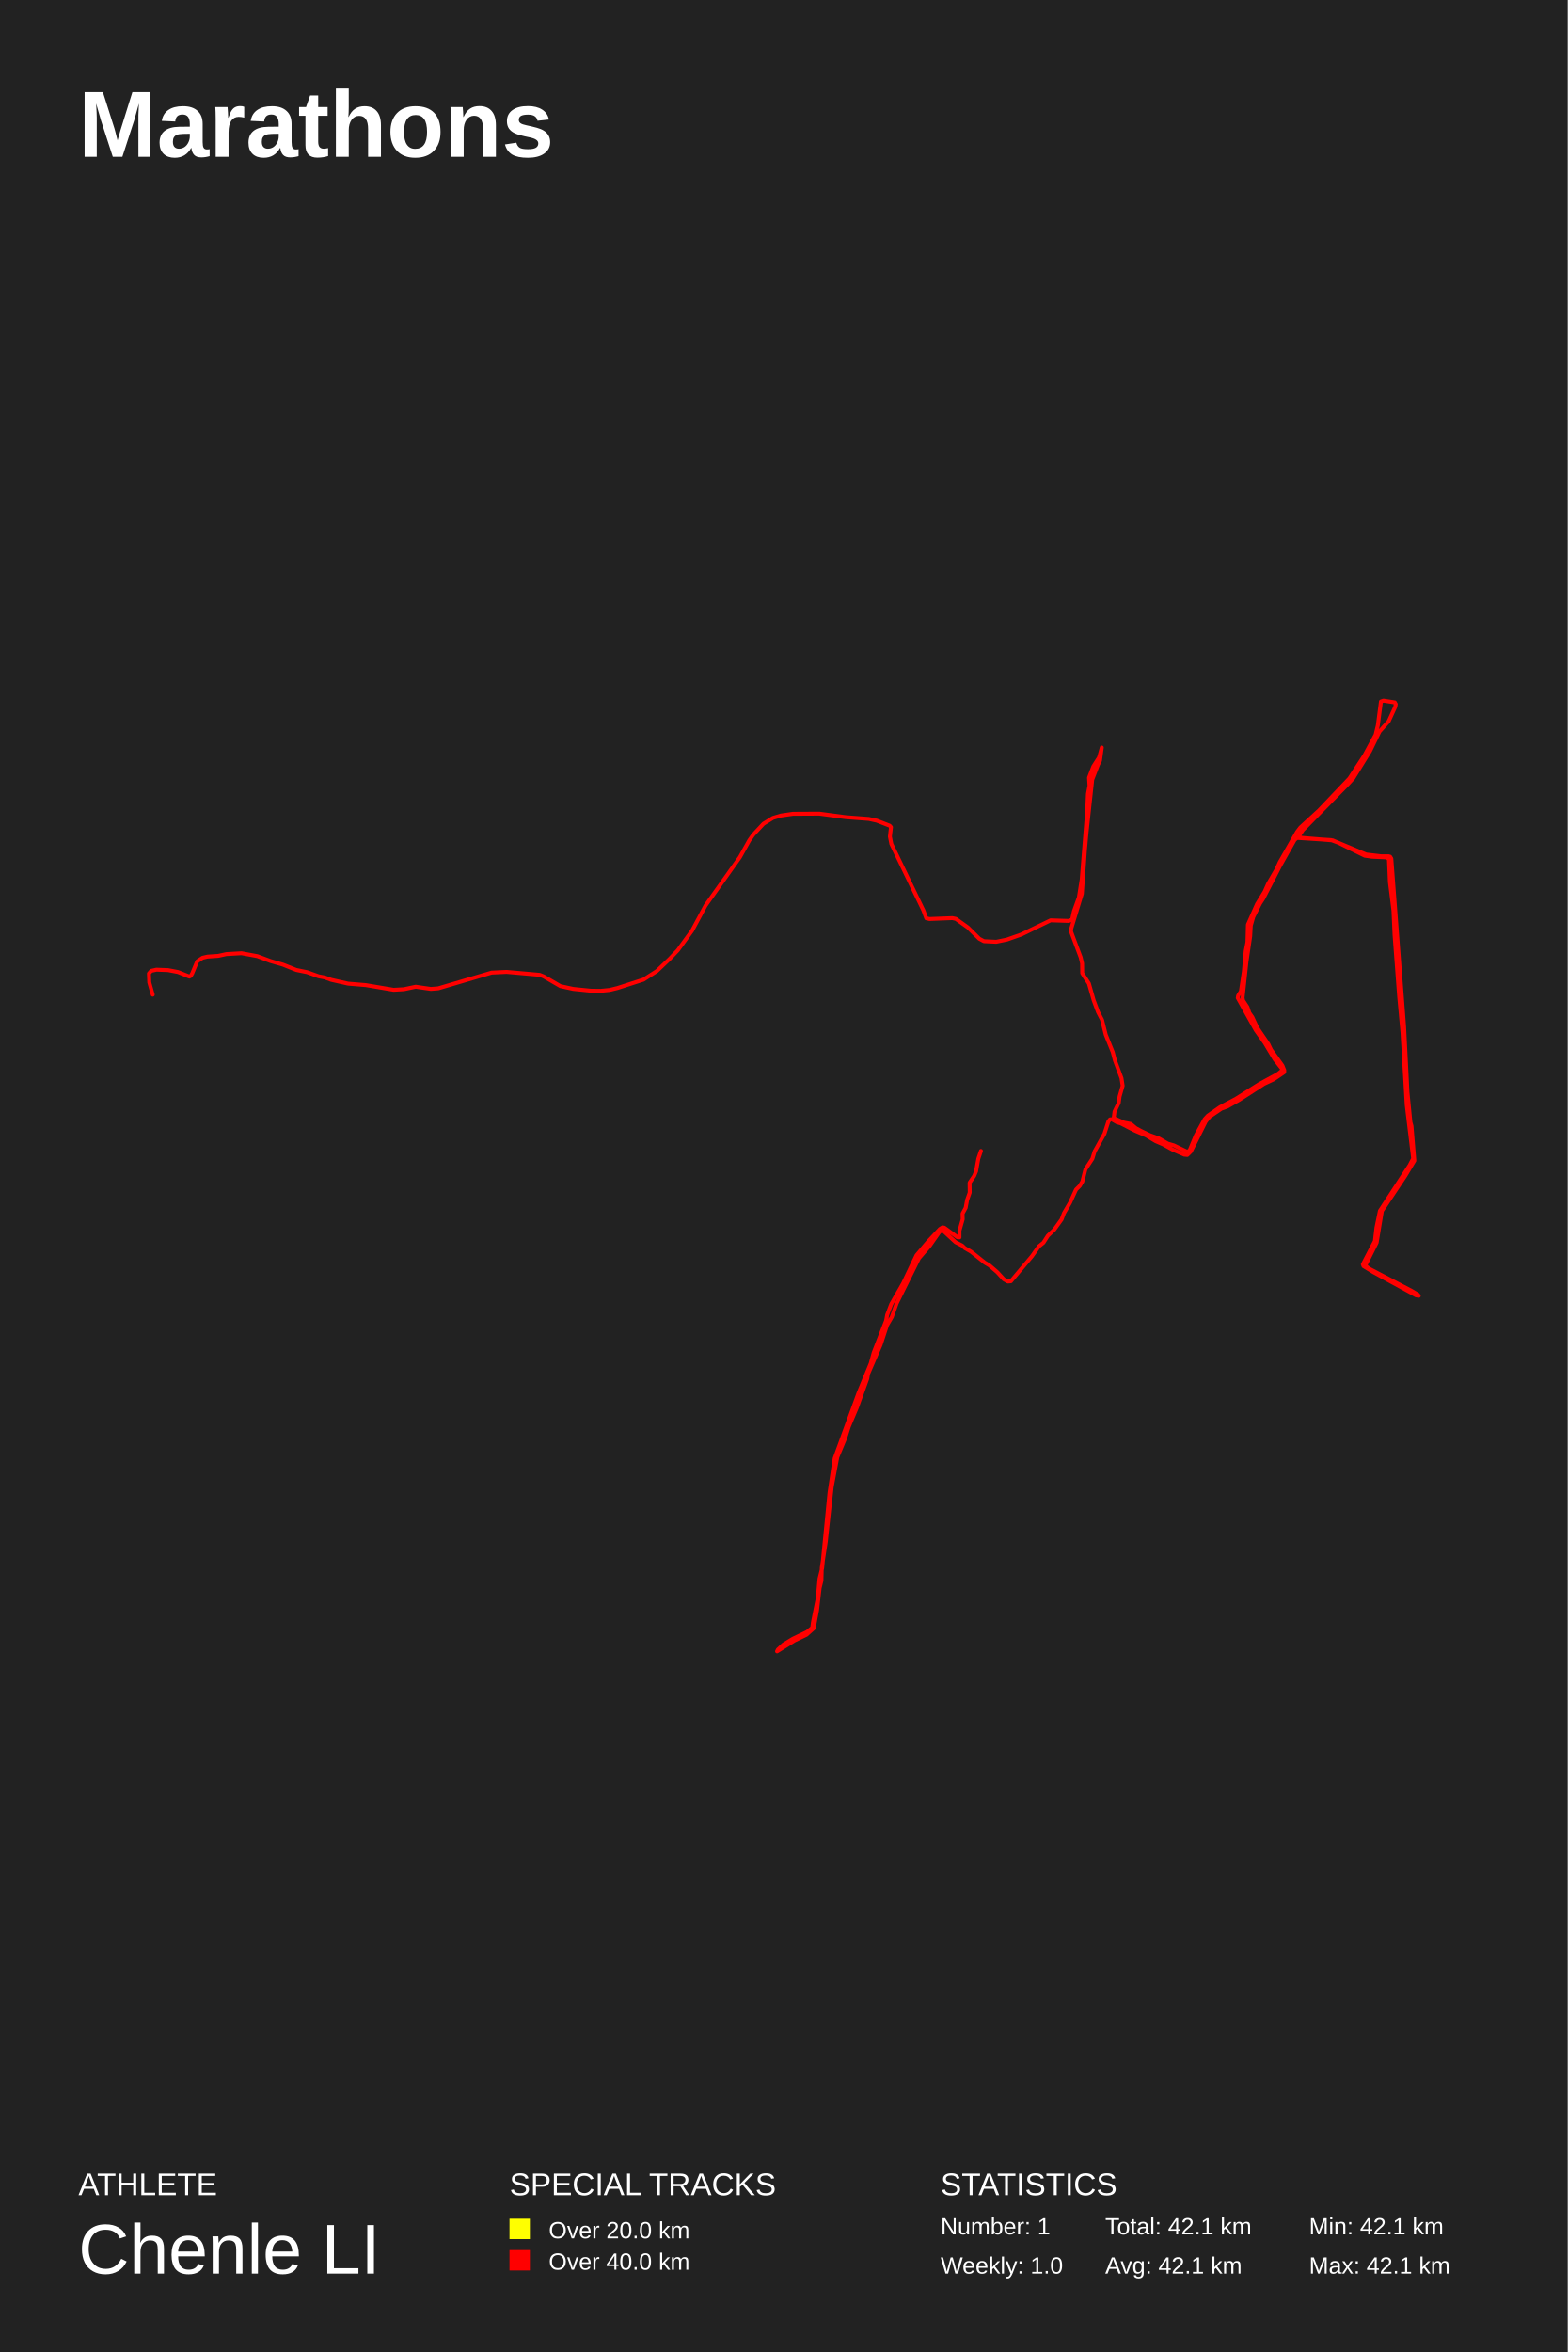
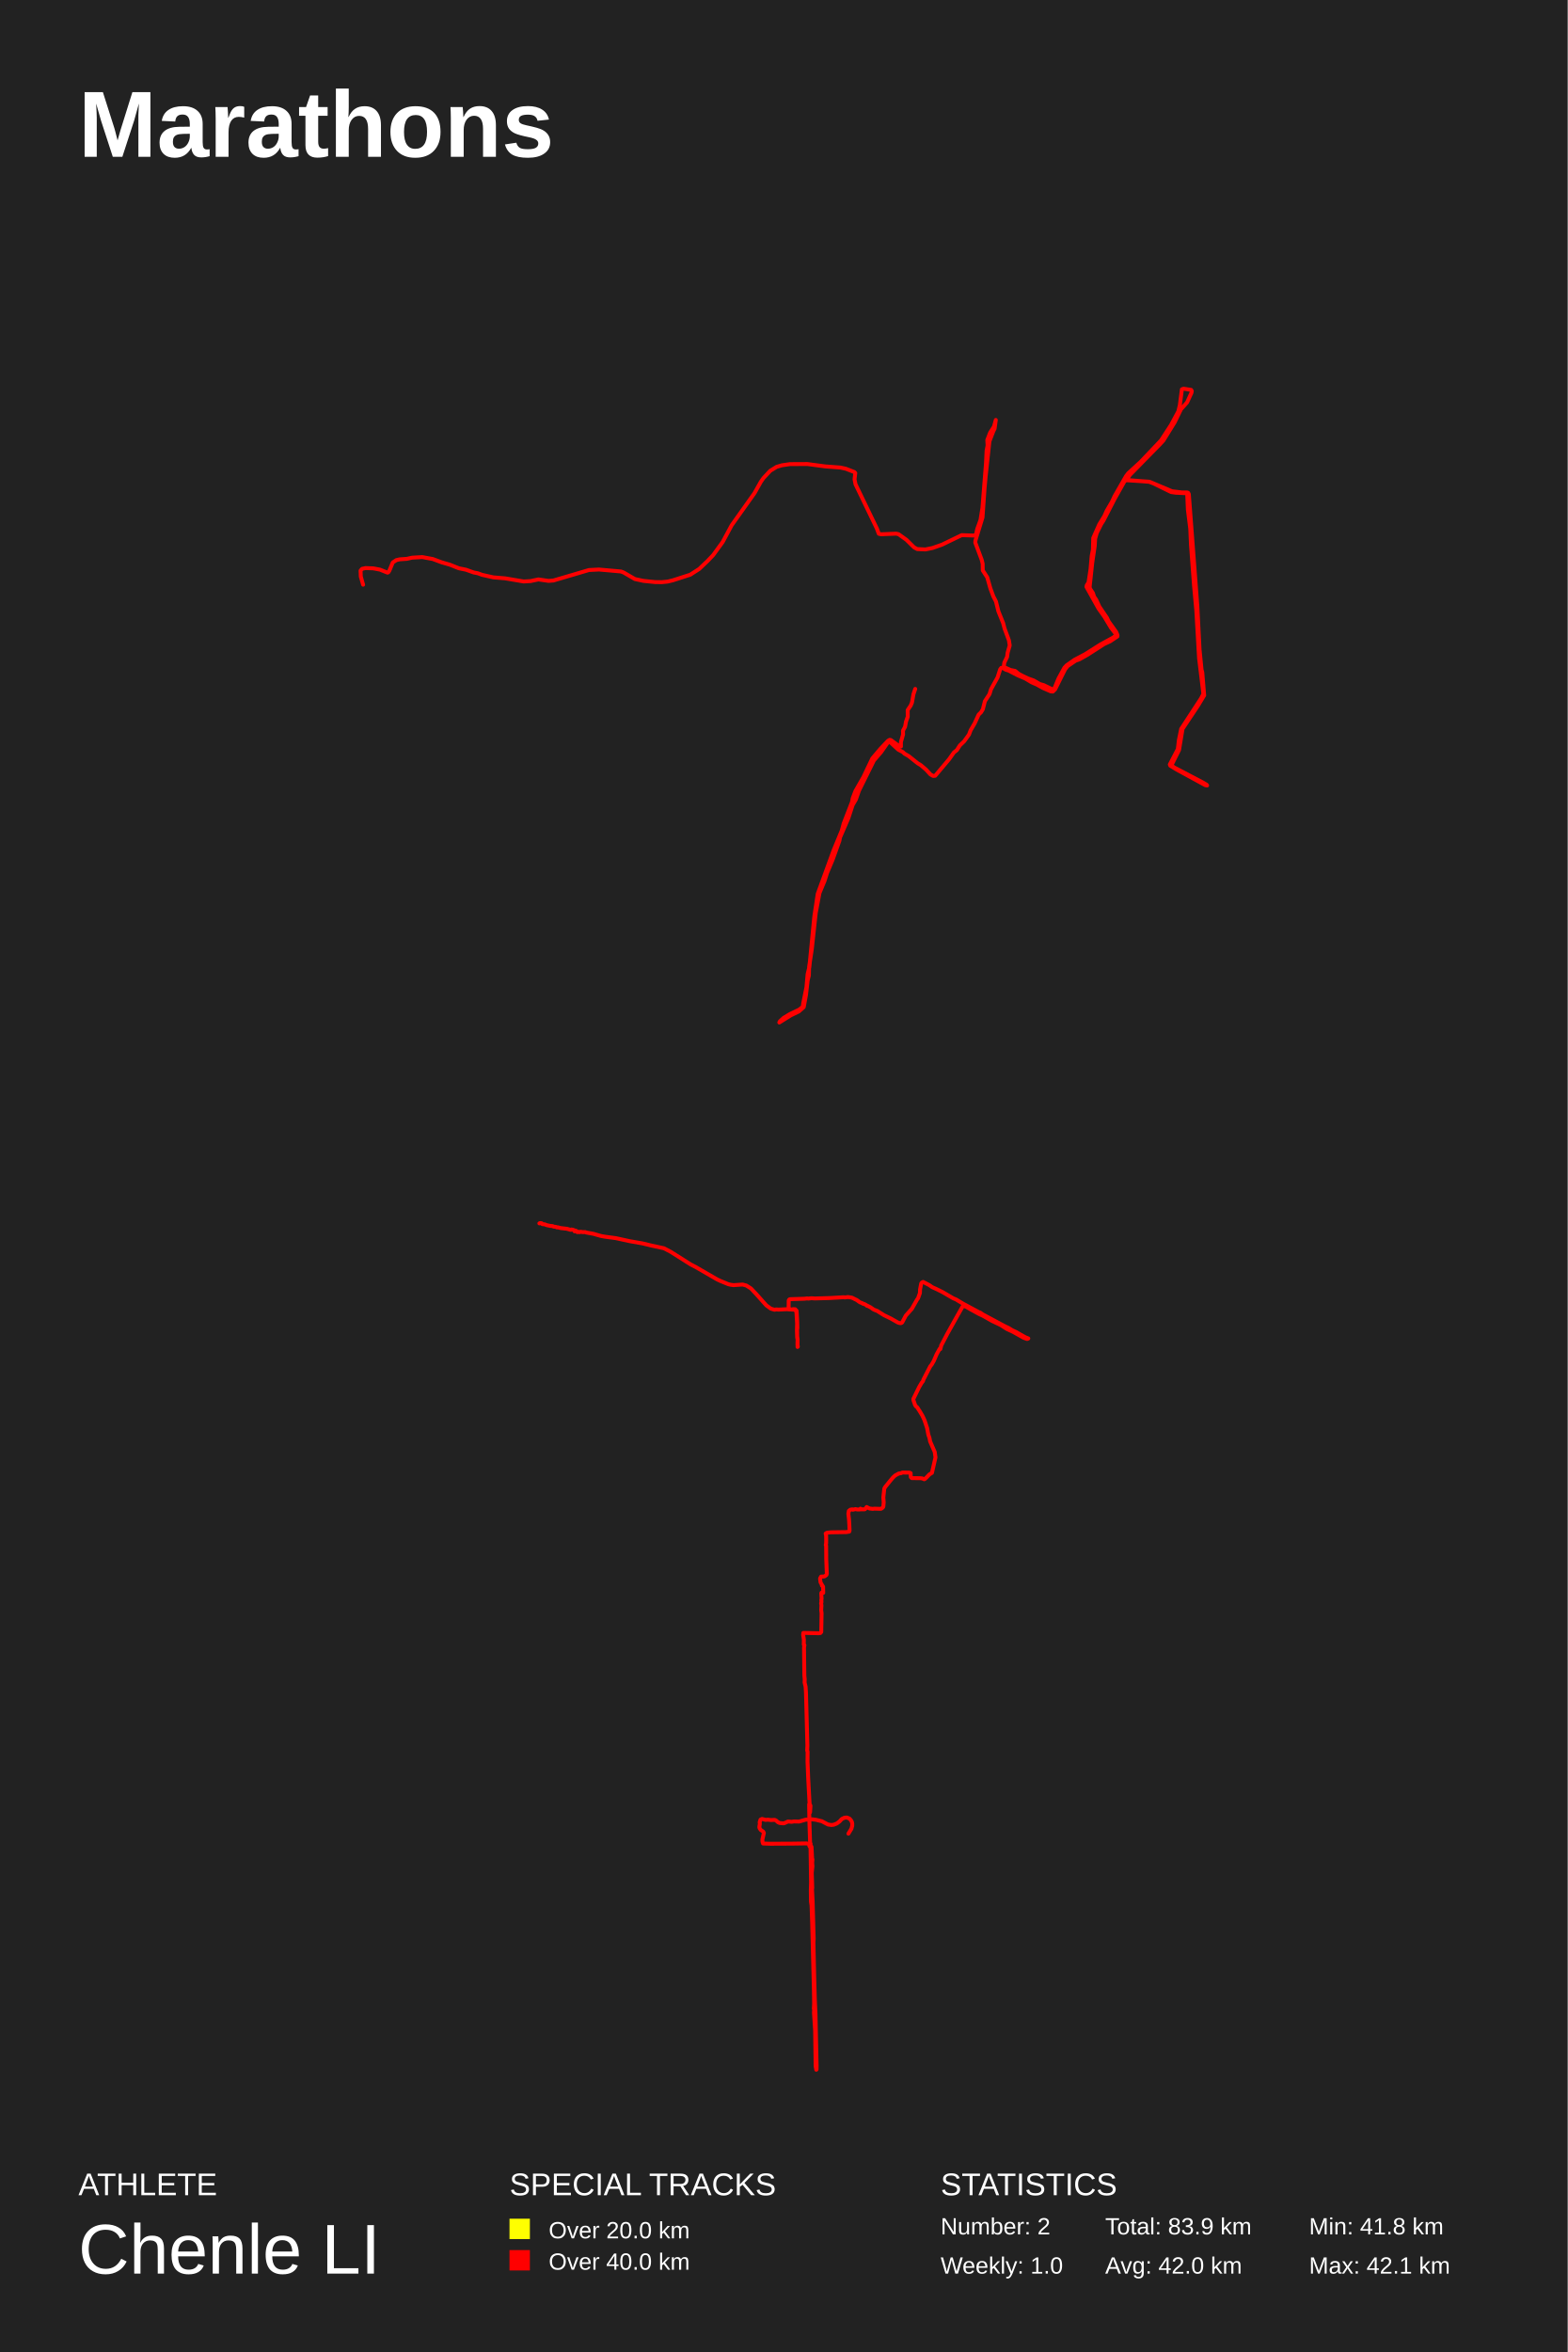
<svg xmlns="http://www.w3.org/2000/svg" baseProfile="full" height="300mm" version="1.1" viewBox="0,0,200,300" width="200mm">
  <defs />
  <rect fill="#222222" height="300" width="200" x="0" y="0" />
  <text fill="#FFFFFF" style="font-size:12px; font-family:Arial; font-weight:bold;" x="10" y="20">Marathons</text>
  <text fill="#FFFFFF" style="font-size:4px; font-family:Arial" x="10" y="280">ATHLETE</text>
  <text fill="#FFFFFF" style="font-size:9px; font-family:Arial" x="10" y="290">Chenle LI</text>
  <text fill="#FFFFFF" style="font-size:4px; font-family:Arial" x="65" y="280">SPECIAL TRACKS</text>
  <rect fill="yellow" height="2.6" width="2.6" x="65" y="283" />
  <text fill="#FFFFFF" style="font-size:3px; font-family:Arial" x="70" y="285.5">Over 20.0 km</text>
  <rect fill="red" height="2.6" width="2.6" x="65" y="287" />
  <text fill="#FFFFFF" style="font-size:3px; font-family:Arial" x="70" y="289.5">Over 40.0 km</text>
  <text fill="#FFFFFF" style="font-size:4px; font-family:Arial" x="120" y="280">STATISTICS</text>
-   <text fill="#FFFFFF" style="font-size:3px; font-family:Arial" x="120" y="285">Number: 1</text>
+   <text fill="#FFFFFF" style="font-size:3px; font-family:Arial" x="120" y="285">Number: 2</text>
  <text fill="#FFFFFF" style="font-size:3px; font-family:Arial" x="120" y="290">Weekly: 1.0</text>
-   <text fill="#FFFFFF" style="font-size:3px; font-family:Arial" x="141" y="285">Total: 42.1 km</text>
-   <text fill="#FFFFFF" style="font-size:3px; font-family:Arial" x="141" y="290">Avg: 42.1 km</text>
-   <text fill="#FFFFFF" style="font-size:3px; font-family:Arial" x="167" y="285">Min: 42.1 km</text>
+   <text fill="#FFFFFF" style="font-size:3px; font-family:Arial" x="141" y="285">Total: 83.9 km</text>
+   <text fill="#FFFFFF" style="font-size:3px; font-family:Arial" x="141" y="290">Avg: 42.0 km</text>
+   <text fill="#FFFFFF" style="font-size:3px; font-family:Arial" x="167" y="285">Min: 41.8 km</text>
  <text fill="#FFFFFF" style="font-size:3px; font-family:Arial" x="167" y="290">Max: 42.1 km</text>
-   <polyline fill="none" points="19.487,126.871 19.046,125.315 19.0,124.172 19.289,123.835 19.959,123.685 21.435,123.741 22.714,123.985 24.16,124.566 24.342,124.472 24.525,124.153 25.164,122.617 25.834,122.167 26.473,122.017 27.843,121.923 28.862,121.699 30.811,121.586 32.835,121.961 34.494,122.579 36.107,123.048 37.797,123.722 39.182,124.004 40.643,124.528 41.434,124.678 42.241,124.978 44.402,125.465 46.67,125.653 50.216,126.252 51.525,126.177 53.032,125.859 54.964,126.14 55.908,126.065 62.711,124.06 64.614,123.966 68.845,124.341 69.362,124.547 71.493,125.784 73.137,126.14 75.359,126.365 76.622,126.383 77.764,126.271 78.768,126.027 82.086,124.959 83.806,123.854 85.419,122.317 86.47,121.211 88.296,118.7 90.016,115.495 94.384,109.348 95.601,107.174 96.089,106.481 97.397,105.075 98.615,104.325 99.62,104.025 101.157,103.801 104.52,103.782 107.884,104.232 110.837,104.457 111.856,104.681 113.5,105.319 113.667,105.506 113.53,106.706 113.713,107.643 117.807,116.133 118.172,117.126 118.568,117.22 121.49,117.107 121.947,117.201 123.469,118.288 124.93,119.731 125.524,120.049 127.091,120.124 128.461,119.843 130.272,119.206 134.032,117.388 136.345,117.463 136.771,117.294 136.999,116.245 137.639,114.465 138.004,112.159 138.689,103.557 138.795,101.252 138.993,100.221 138.932,99.19 139.48,97.765 140.211,96.622 140.561,95.347 140.333,97.016 140.074,97.54 139.343,99.433 138.613,106.2 138.4,108.561 138.019,113.996 136.665,118.438 136.634,118.812 137.867,122.111 138.05,122.879 138.065,124.135 138.917,125.447 139.526,127.583 140.089,129.101 140.591,130.075 141.063,131.968 141.961,134.198 142.235,135.247 143.072,137.514 143.224,138.489 142.829,139.875 142.722,140.681 142.189,141.787 142.083,142.611 143.392,143.192 144.259,143.361 144.914,143.904 145.538,144.241 146.664,144.785 147.821,145.197 148.977,145.871 149.754,146.096 151.504,146.939 151.793,146.677 152.569,144.803 153.68,142.761 154.091,142.311 155.644,141.225 157.638,140.175 160.605,138.301 163.01,136.99 163.573,136.54 163.558,136.334 162.599,135.097 161.351,133.017 160.21,131.406 157.911,127.283 157.957,127.002 158.307,126.44 158.688,123.91 158.916,121.342 159.144,120.162 159.205,117.932 160.362,115.327 161.336,113.734 161.777,112.74 162.812,110.96 163.269,109.967 165.476,106.106 165.887,105.562 168.276,103.369 172.157,99.284 174.09,96.322 175.49,93.717 175.78,92.517 176.175,89.481 176.495,89.368 177.941,89.593 178.063,89.818 178.002,90.155 177.165,91.992 175.993,93.304 174.775,95.816 172.629,99.284 171.975,99.996 166.206,105.881 165.734,106.593 165.795,106.781 166.13,106.874 170.026,107.193 174.288,108.992 176.191,109.217 177.149,109.217 177.347,109.273 177.499,109.517 179.128,130.956 179.554,139.276 179.935,143.136 180.072,143.623 180.437,148.045 179.28,149.975 176.297,154.453 175.627,158.5 174.227,161.31 174.303,161.535 174.699,161.835 180.102,164.664 180.893,165.132 181.0,165.282 180.65,165.226 175.216,162.266 173.953,161.497 173.862,161.273 175.399,158.312 175.597,156.589 176.038,154.453 179.828,148.645 180.285,147.764 179.463,140.962 178.93,131.762 178.504,127.152 177.91,119.244 177.773,116.17 177.317,112.497 177.195,109.611 176.967,109.367 175.019,109.273 174.105,109.142 170.742,107.493 169.829,107.155 165.476,106.874 165.171,107.118 163.315,110.416 161.169,114.596 160.742,115.252 159.89,116.957 159.57,118.063 159.494,119.431 159.023,122.636 158.52,127.283 158.581,127.602 159.144,128.464 159.388,129.194 159.768,129.738 160.392,131.087 161.808,133.167 162.158,133.898 163.604,135.922 163.847,136.521 163.832,136.765 162.462,137.683 161.26,138.245 158.094,140.288 156.557,141.15 155.826,141.412 154.304,142.442 153.817,143.061 151.915,146.883 151.474,147.314 151.078,147.277 149.571,146.621 148.384,145.965 147.425,145.553 146.207,144.822 144.762,144.204 142.981,143.286 142.509,143.155 141.824,142.761 141.611,142.78 141.398,143.061 140.896,144.616 139.648,146.865 139.359,147.801 138.476,149.15 138.08,150.706 137.745,151.268 137.273,151.736 136.512,153.404 135.736,154.734 135.432,155.54 134.488,156.851 133.682,157.619 133.118,158.5 132.54,158.968 131.642,160.242 128.963,163.427 128.568,163.465 128.05,163.165 127.228,162.266 126.224,161.404 125.63,161.048 123.895,159.661 123.089,159.193 122.754,158.874 121.917,158.444 120.349,157.001 120.136,156.963 119.862,157.113 118.614,158.893 117.229,160.504 114.383,166.256 113.774,167.98 113.165,169.029 112.343,171.539 110.745,175.248 110.639,175.848 109.315,179.538 108.28,181.992 107.793,183.528 106.818,185.87 106.103,189.673 105.342,196.678 104.84,199.956 104.794,201.623 104.566,202.541 104.231,205.406 103.805,207.691 102.877,208.515 101.355,209.246 99.132,210.632 99.239,210.407 99.954,209.752 101.126,209.04 102.953,208.16 103.622,207.616 103.714,206.923 104.322,203.889 104.551,201.361 104.886,200.012 105.829,190.366 106.484,186.02 109.528,177.684 111.08,173.918 111.461,172.532 113.043,168.448 113.18,167.717 113.698,166.35 115.22,163.689 116.924,160.111 118.462,158.294 119.908,156.757 120.242,156.551 120.471,156.589 122.145,157.807 122.404,157.825 122.404,156.963 122.815,155.521 122.799,154.79 123.195,154.059 123.378,153.066 123.713,152.111 123.697,150.855 124.276,149.994 124.519,149.413 124.808,147.801 125.143,146.808" stroke="red" stroke-linecap="round" stroke-linejoin="round" stroke-width="0.5" />
+   <polyline fill="none" points="46.325,74.58 46.03,73.544 46.0,72.781 46.193,72.557 46.639,72.457 47.623,72.494 48.476,72.657 49.44,73.044 49.561,72.981 49.683,72.769 50.109,71.745 50.556,71.445 50.982,71.345 51.895,71.282 52.575,71.132 53.874,71.057 55.223,71.307 56.329,71.72 57.405,72.032 58.531,72.482 59.454,72.669 60.428,73.019 60.956,73.119 61.494,73.319 62.935,73.643 64.446,73.768 66.811,74.168 67.683,74.118 68.688,73.906 69.976,74.093 70.605,74.043 75.141,72.707 76.409,72.644 79.23,72.894 79.575,73.031 80.995,73.856 82.091,74.093 83.573,74.243 84.415,74.256 85.176,74.181 85.846,74.018 88.057,73.306 89.204,72.569 90.28,71.545 90.98,70.808 92.197,69.133 93.344,66.997 96.256,62.899 97.068,61.449 97.392,60.987 98.265,60.05 99.077,59.55 99.746,59.35 100.771,59.2 103.014,59.188 105.256,59.488 107.224,59.638 107.904,59.788 109.0,60.212 109.112,60.337 109.02,61.137 109.142,61.762 111.871,67.422 112.115,68.084 112.379,68.146 114.327,68.071 114.631,68.134 115.646,68.859 116.62,69.821 117.016,70.033 118.061,70.083 118.974,69.895 120.182,69.471 122.688,68.259 124.23,68.309 124.514,68.196 124.666,67.497 125.092,66.31 125.336,64.773 125.793,59.038 125.864,57.501 125.995,56.814 125.955,56.127 126.32,55.177 126.807,54.415 127.041,53.565 126.888,54.677 126.716,55.027 126.229,56.289 125.742,60.8 125.6,62.374 125.346,65.997 124.443,68.958 124.423,69.208 125.245,71.407 125.366,71.919 125.377,72.756 125.945,73.631 126.351,75.055 126.726,76.067 127.061,76.717 127.375,77.979 127.974,79.465 128.157,80.165 128.715,81.676 128.816,82.326 128.552,83.25 128.481,83.787 128.126,84.524 128.055,85.074 128.928,85.461 129.506,85.574 129.943,85.936 130.359,86.161 131.109,86.523 131.88,86.798 132.652,87.248 133.169,87.398 134.336,87.96 134.529,87.785 135.046,86.536 135.787,85.174 136.061,84.874 137.096,84.15 138.425,83.45 140.404,82.201 142.007,81.326 142.382,81.027 142.372,80.889 141.733,80.065 140.901,78.678 140.14,77.604 138.608,74.855 138.638,74.668 138.871,74.293 139.125,72.607 139.277,70.895 139.43,70.108 139.47,68.621 140.241,66.884 140.891,65.822 141.185,65.16 141.875,63.973 142.179,63.311 143.651,60.737 143.924,60.375 145.517,58.913 148.105,56.189 149.393,54.215 150.327,52.478 150.52,51.678 150.784,49.654 150.997,49.579 151.961,49.729 152.042,49.879 152.001,50.104 151.443,51.328 150.662,52.203 149.85,53.877 148.419,56.189 147.983,56.664 144.138,60.587 143.823,61.062 143.864,61.187 144.087,61.25 146.684,61.462 149.525,62.661 150.794,62.811 151.433,62.811 151.565,62.849 151.666,63.011 152.752,77.304 153.036,82.851 153.29,85.424 153.381,85.749 153.625,88.697 152.853,89.983 150.865,92.969 150.418,95.667 149.485,97.54 149.536,97.69 149.799,97.89 153.401,99.776 153.929,100.088 154.0,100.188 153.767,100.15 150.144,98.177 149.302,97.665 149.241,97.515 150.266,95.542 150.398,94.392 150.692,92.969 153.219,89.096 153.523,88.509 152.975,83.975 152.62,77.841 152.336,74.768 151.94,69.496 151.849,67.447 151.545,64.998 151.463,63.074 151.311,62.911 150.012,62.849 149.404,62.761 147.161,61.662 146.552,61.437 143.651,61.25 143.448,61.412 142.21,63.611 140.779,66.397 140.495,66.834 139.927,67.971 139.714,68.709 139.663,69.621 139.348,71.757 139.014,74.855 139.054,75.068 139.43,75.642 139.592,76.13 139.846,76.492 140.262,77.391 141.205,78.778 141.439,79.265 142.402,80.614 142.565,81.014 142.555,81.177 141.641,81.789 140.84,82.163 138.729,83.525 137.705,84.1 137.218,84.275 136.203,84.962 135.878,85.374 134.61,87.922 134.316,88.209 134.052,88.184 133.047,87.747 132.256,87.31 131.617,87.035 130.805,86.548 129.841,86.136 128.654,85.524 128.339,85.436 127.883,85.174 127.741,85.187 127.599,85.374 127.264,86.411 126.432,87.91 126.239,88.534 125.651,89.434 125.387,90.47 125.163,90.845 124.849,91.157 124.342,92.269 123.824,93.156 123.621,93.693 122.992,94.567 122.454,95.079 122.079,95.667 121.693,95.979 121.095,96.828 119.309,98.951 119.045,98.976 118.7,98.777 118.152,98.177 117.483,97.603 117.087,97.365 115.93,96.441 115.392,96.129 115.169,95.916 114.611,95.629 113.566,94.667 113.424,94.642 113.241,94.742 112.409,95.929 111.486,97.003 109.589,100.837 109.183,101.986 108.777,102.686 108.229,104.359 107.163,106.832 107.092,107.232 106.21,109.692 105.52,111.328 105.195,112.352 104.546,113.913 104.069,116.448 103.561,121.119 103.227,123.304 103.196,124.415 103.044,125.027 102.821,126.938 102.537,128.461 101.918,129.01 100.903,129.497 99.422,130.421 99.493,130.271 99.97,129.834 100.751,129.36 101.968,128.773 102.415,128.411 102.476,127.949 102.882,125.926 103.034,124.24 103.257,123.341 103.886,116.91 104.322,114.013 106.352,108.456 107.387,105.946 107.64,105.021 108.696,102.299 108.787,101.812 109.132,100.9 110.147,99.126 111.283,96.741 112.308,95.529 113.272,94.505 113.495,94.367 113.647,94.392 114.763,95.204 114.936,95.217 114.936,94.642 115.21,93.681 115.2,93.193 115.463,92.706 115.585,92.044 115.808,91.407 115.798,90.57 116.184,89.996 116.346,89.608 116.539,88.534 116.762,87.872" stroke="red" stroke-linecap="round" stroke-linejoin="round" stroke-width="0.5" />
+   <polyline fill="none" points="68.811,156.043 68.915,156.0 69.104,156.028 69.135,156.099 69.214,156.142 69.477,156.163 69.728,156.263 70.186,156.362 70.504,156.391 70.62,156.455 70.907,156.49 71.06,156.561 71.151,156.54 71.518,156.639 72.331,156.732 72.765,156.86 72.881,156.86 72.911,156.824 73.101,156.86 73.229,156.909 73.302,157.059 73.364,156.952 73.529,157.009 73.577,157.108 73.657,157.158 73.785,157.115 73.828,157.158 73.938,157.13 73.981,157.158 74.072,157.108 74.329,157.158 74.647,157.151 74.787,157.208 75.68,157.371 76.688,157.655 77.171,157.741 78.552,157.925 80.348,158.316 81.943,158.593 83.092,158.87 84.705,159.218 85.573,159.673 88.103,161.272 88.732,161.598 91.488,163.19 91.909,163.389 92.918,163.801 93.217,163.872 93.59,163.921 94.733,163.843 95.215,163.971 95.802,164.34 96.511,165.094 97.757,166.493 98.338,166.919 98.815,167.061 99.01,167.019 99.34,167.04 100.422,166.99 100.721,167.026 101.173,167.012 101.436,167.104 101.601,167.281 101.693,168.844 101.668,169.69 101.699,170.592 101.754,170.904 101.748,171.806 101.784,171.764 101.735,171.508 101.754,170.819 101.705,170.464 101.693,169.54 101.723,169.42 101.705,168.56 101.625,167.189 101.448,166.997 101.161,166.983 101.063,167.047 100.721,166.976 100.611,166.798 100.623,165.875 100.678,165.768 100.77,165.712 102.621,165.655 102.976,165.612 103.116,165.64 103.508,165.591 103.978,165.619 105.805,165.569 107.638,165.463 107.754,165.491 108.182,165.442 108.671,165.513 109.307,165.825 109.716,166.116 110.009,166.223 110.083,166.294 110.229,166.315 110.541,166.479 110.614,166.564 110.688,166.557 111.079,166.763 111.403,166.997 111.592,167.09 111.91,167.21 112.784,167.757 113.621,168.162 114.537,168.681 114.739,168.752 114.934,168.773 115.087,168.695 115.558,167.807 116.322,166.948 116.982,165.79 117.128,165.584 117.36,164.93 117.379,164.454 117.525,163.701 117.599,163.595 117.764,163.509 118.558,163.921 118.937,164.184 119.408,164.39 120.214,164.788 121.62,165.605 121.943,165.733 122.793,166.244 124.877,167.367 125.072,167.438 125.372,167.651 128.158,169.143 128.69,169.398 129.142,169.675 129.594,169.881 130.786,170.556 131.189,170.72 131.128,170.769 131.006,170.783 130.59,170.634 129.233,169.874 128.439,169.505 127.675,169.015 126.563,168.489 125.439,167.85 124.852,167.573 123.856,167.026 123.294,166.699 122.939,166.564 122.799,166.656 122.212,167.693 120.868,170.102 120.061,171.65 120.08,171.622 119.964,172.076 119.921,171.998 119.866,172.062 119.493,172.737 119.126,173.589 118.858,174.058 118.674,174.285 117.819,175.947 117.745,176.175 117.58,176.381 117.269,176.906 116.529,178.426 116.529,178.582 116.731,179.179 116.841,179.364 117.024,179.52 117.367,180.053 117.69,180.599 117.941,181.139 118.277,182.155 118.436,183 118.583,183.419 118.662,183.852 119.249,185.202 119.346,185.89 118.894,187.865 118.564,188.071 118.222,188.433 117.996,188.646 117.904,188.681 117.642,188.568 117.403,188.546 116.322,188.532 116.193,188.404 116.175,187.9 116.034,187.836 115.118,187.822 114.965,187.9 114.66,187.95 114.213,188.191 113.92,188.461 113.596,188.845 112.936,189.661 112.814,189.867 112.692,191.01 112.741,191.635 112.692,192.175 112.619,192.296 112.429,192.438 112.301,192.452 111.537,192.431 111.341,192.459 110.926,192.409 110.565,192.225 110.388,192.473 110.309,192.516 109.85,192.516 109.771,192.431 109.734,192.523 109.643,192.537 109.386,192.537 109.135,192.488 108.799,192.566 108.757,192.516 108.482,192.559 108.292,192.715 108.231,193.084 108.311,193.766 108.353,194.476 108.384,195.228 108.347,195.356 107.987,195.42 106.007,195.449 105.487,195.505 105.335,195.605 105.396,195.889 105.402,196.485 105.396,196.833 105.353,197.075 105.396,197.139 105.408,198.885 105.481,200.696 105.451,200.859 105.359,200.951 105.17,201.079 104.748,201.1 104.62,201.342 104.681,201.825 104.901,202.222 104.852,202.251 104.931,202.265 105.005,202.364 105.023,203.167 104.803,203.145 104.772,203.245 104.815,203.948 104.779,204.068 104.803,204.359 104.754,204.473 104.797,204.778 104.766,205.396 104.815,205.758 104.772,208.165 104.662,208.293 104.442,208.321 102.487,208.278 102.463,208.513 102.554,209.13 102.548,209.783 102.585,209.776 102.621,209.84 102.573,210.145 102.615,213.709 102.664,214.22 102.646,214.596 102.774,215.129 102.823,215.86 103.006,222.653 102.976,223.292 103.025,223.363 103.031,223.533 103.019,224.655 103.11,226.869 103.343,231.17 103.398,230.325 103.263,230.056 103.226,230.134 103.257,232.277 103.349,235.024 103.416,235.194 103.275,235.343 103.257,235.464 103.404,235.684 103.471,240.112 103.44,241.105 103.459,242.56 103.532,243.028 103.611,245.199 103.838,253.99 103.862,255.594 103.825,256.218 103.868,256.296 103.844,256.729 103.99,258.999 104.057,263.553 104.137,264.0 104.174,263.95 104.18,263.468 104.039,256.92 103.96,255.21 103.88,252.465 103.776,247.718 103.807,247.321 103.673,242.524 103.593,240.999 103.624,240.793 103.563,238.863 103.648,238.04 103.611,237.642 103.648,237.16 103.605,237.06 103.532,235.556 103.385,235.357 103.068,235.165 102.89,235.13 101.149,235.158 98.277,235.173 97.348,235.144 97.275,234.924 97.262,234.626 97.452,233.796 97.372,233.625 97.042,233.398 96.896,233.171 96.871,233.044 96.939,232.625 96.914,232.419 97.024,232.093 97.22,232.007 97.666,232.128 97.953,232.1 98.362,232.149 98.821,232.128 98.998,232.199 99.23,232.412 99.444,232.518 99.908,232.568 100.043,232.554 100.532,232.334 100.984,232.376 101.295,232.327 101.949,232.341 102.786,232.1 103.544,232.05 104.082,232.114 104.84,232.298 105.634,232.717 106.068,232.781 106.361,232.745 106.765,232.582 107.119,232.313 107.382,232.022 107.718,231.858 108.023,231.823 108.359,231.951 108.549,232.156 108.677,232.376 108.726,232.596 108.726,232.852 108.628,233.242 108.237,233.888" stroke="red" stroke-linecap="round" stroke-linejoin="round" stroke-width="0.5" />
</svg>
